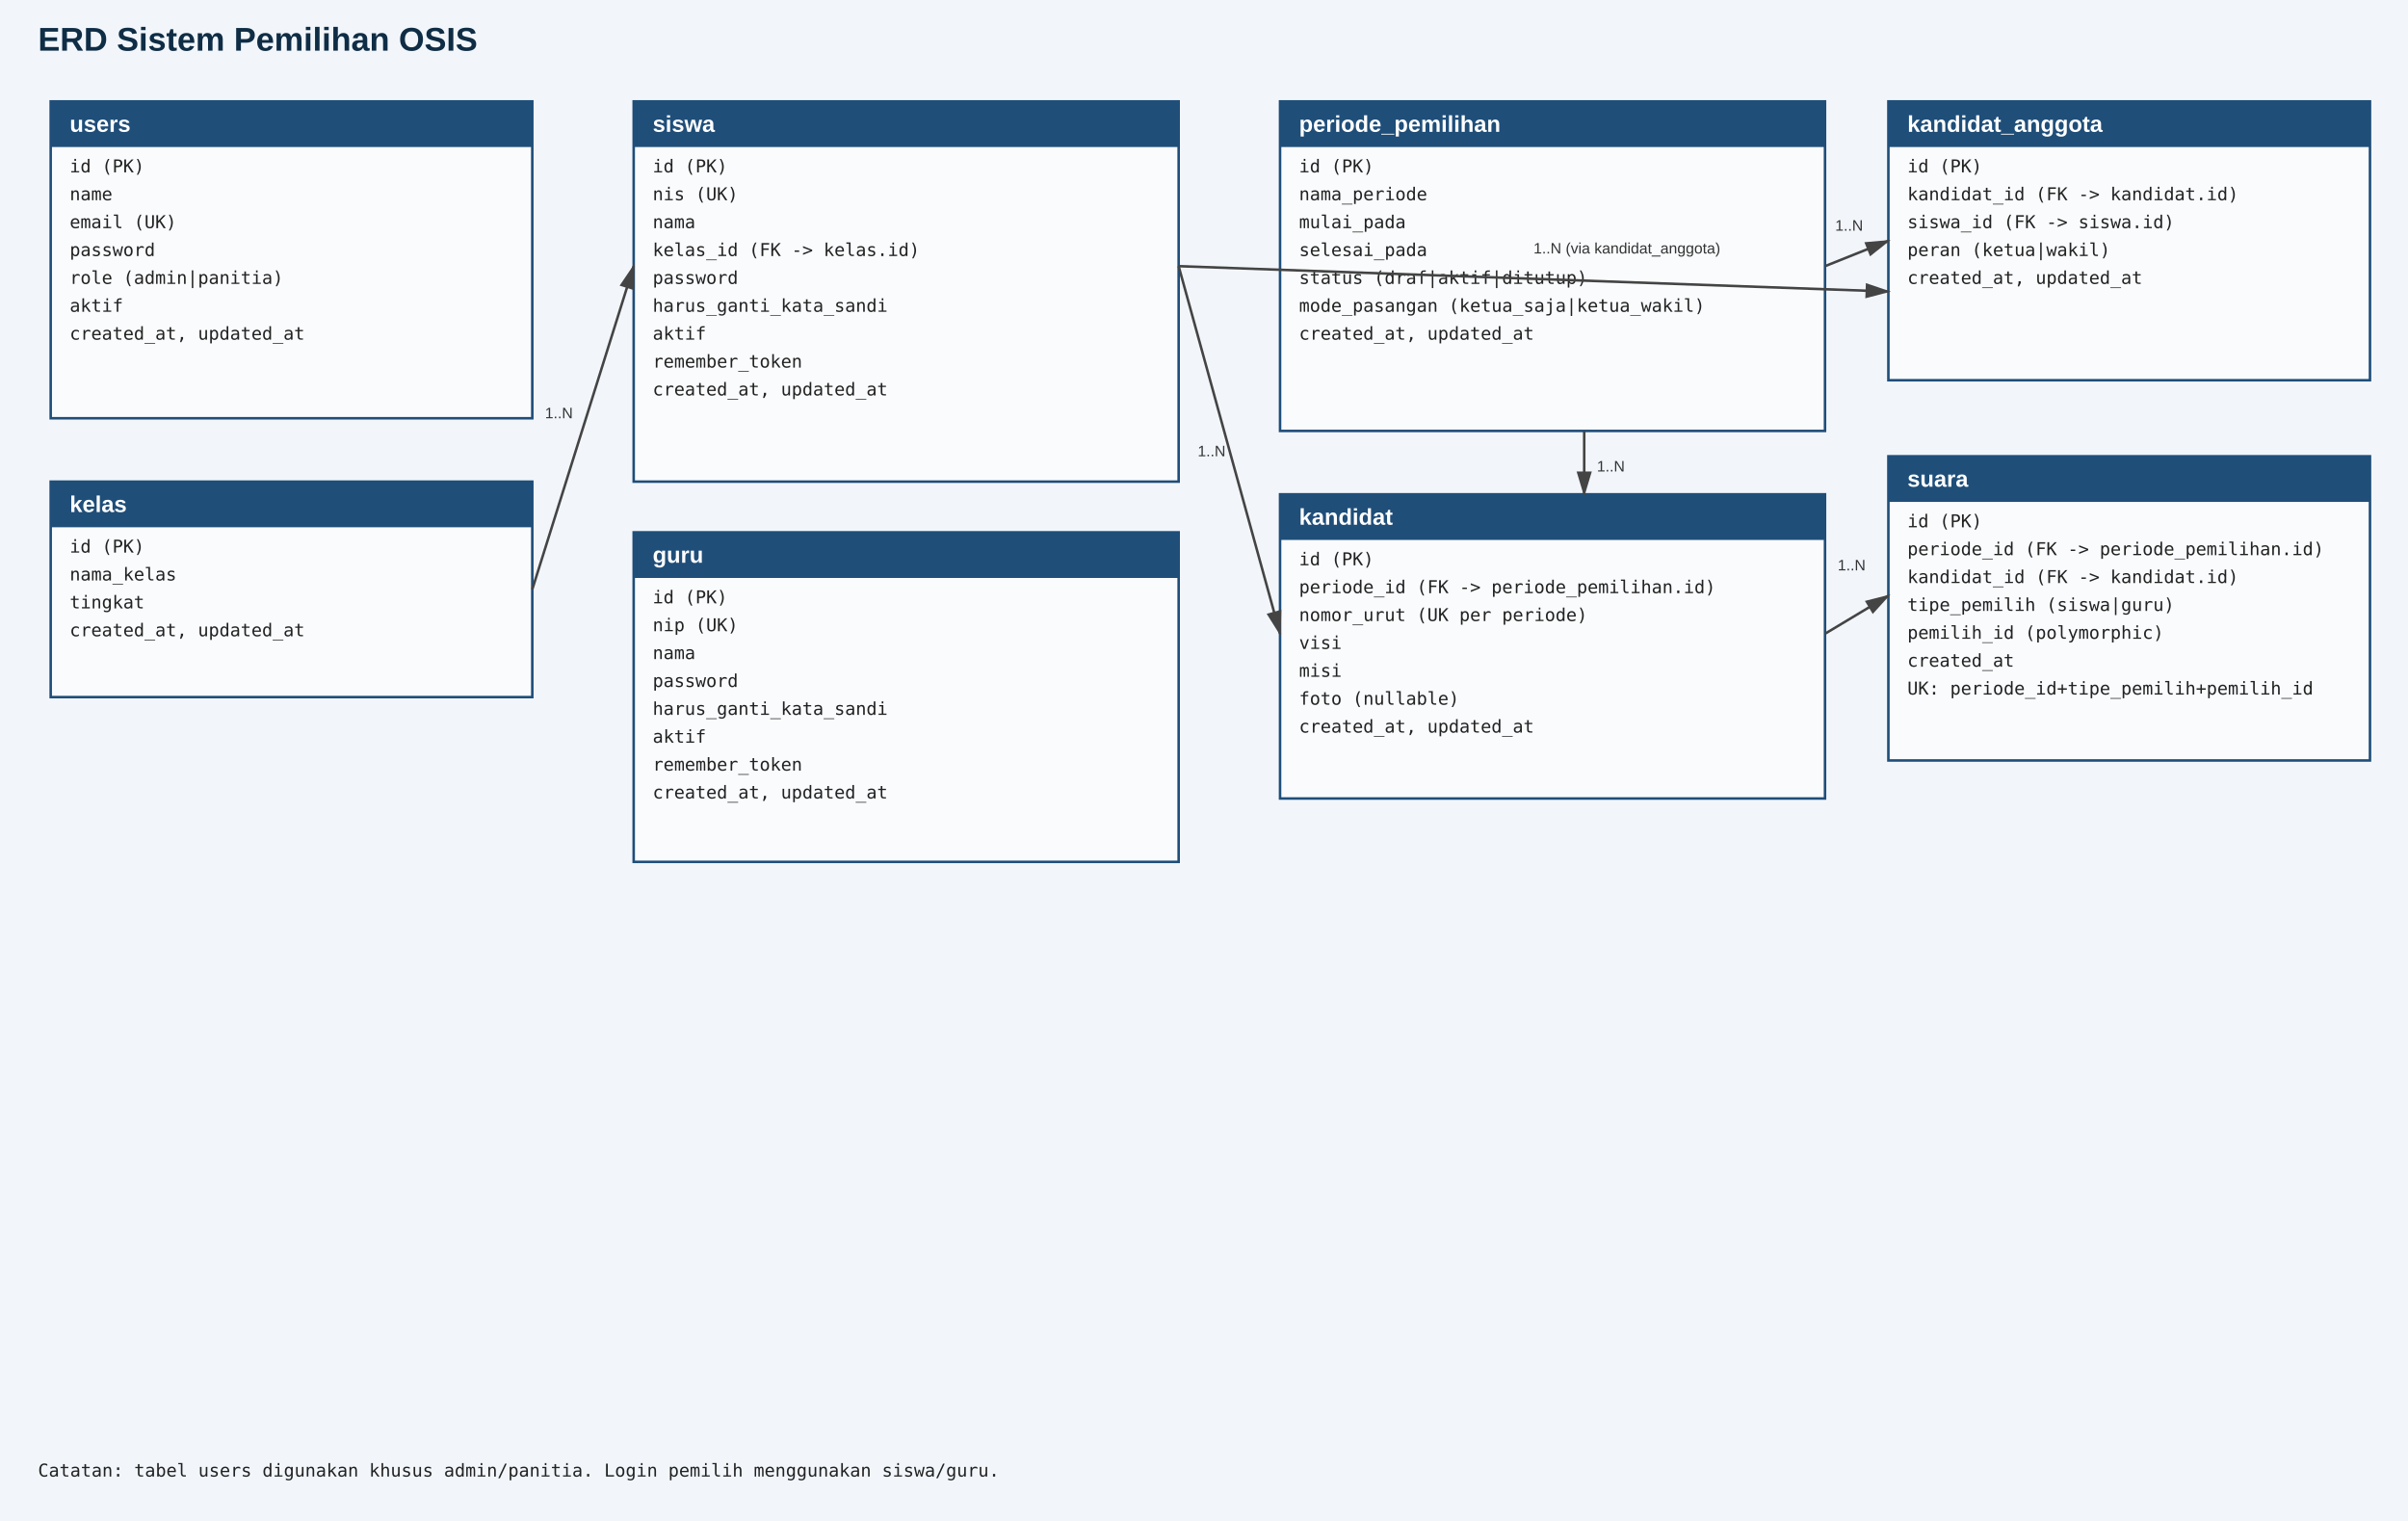
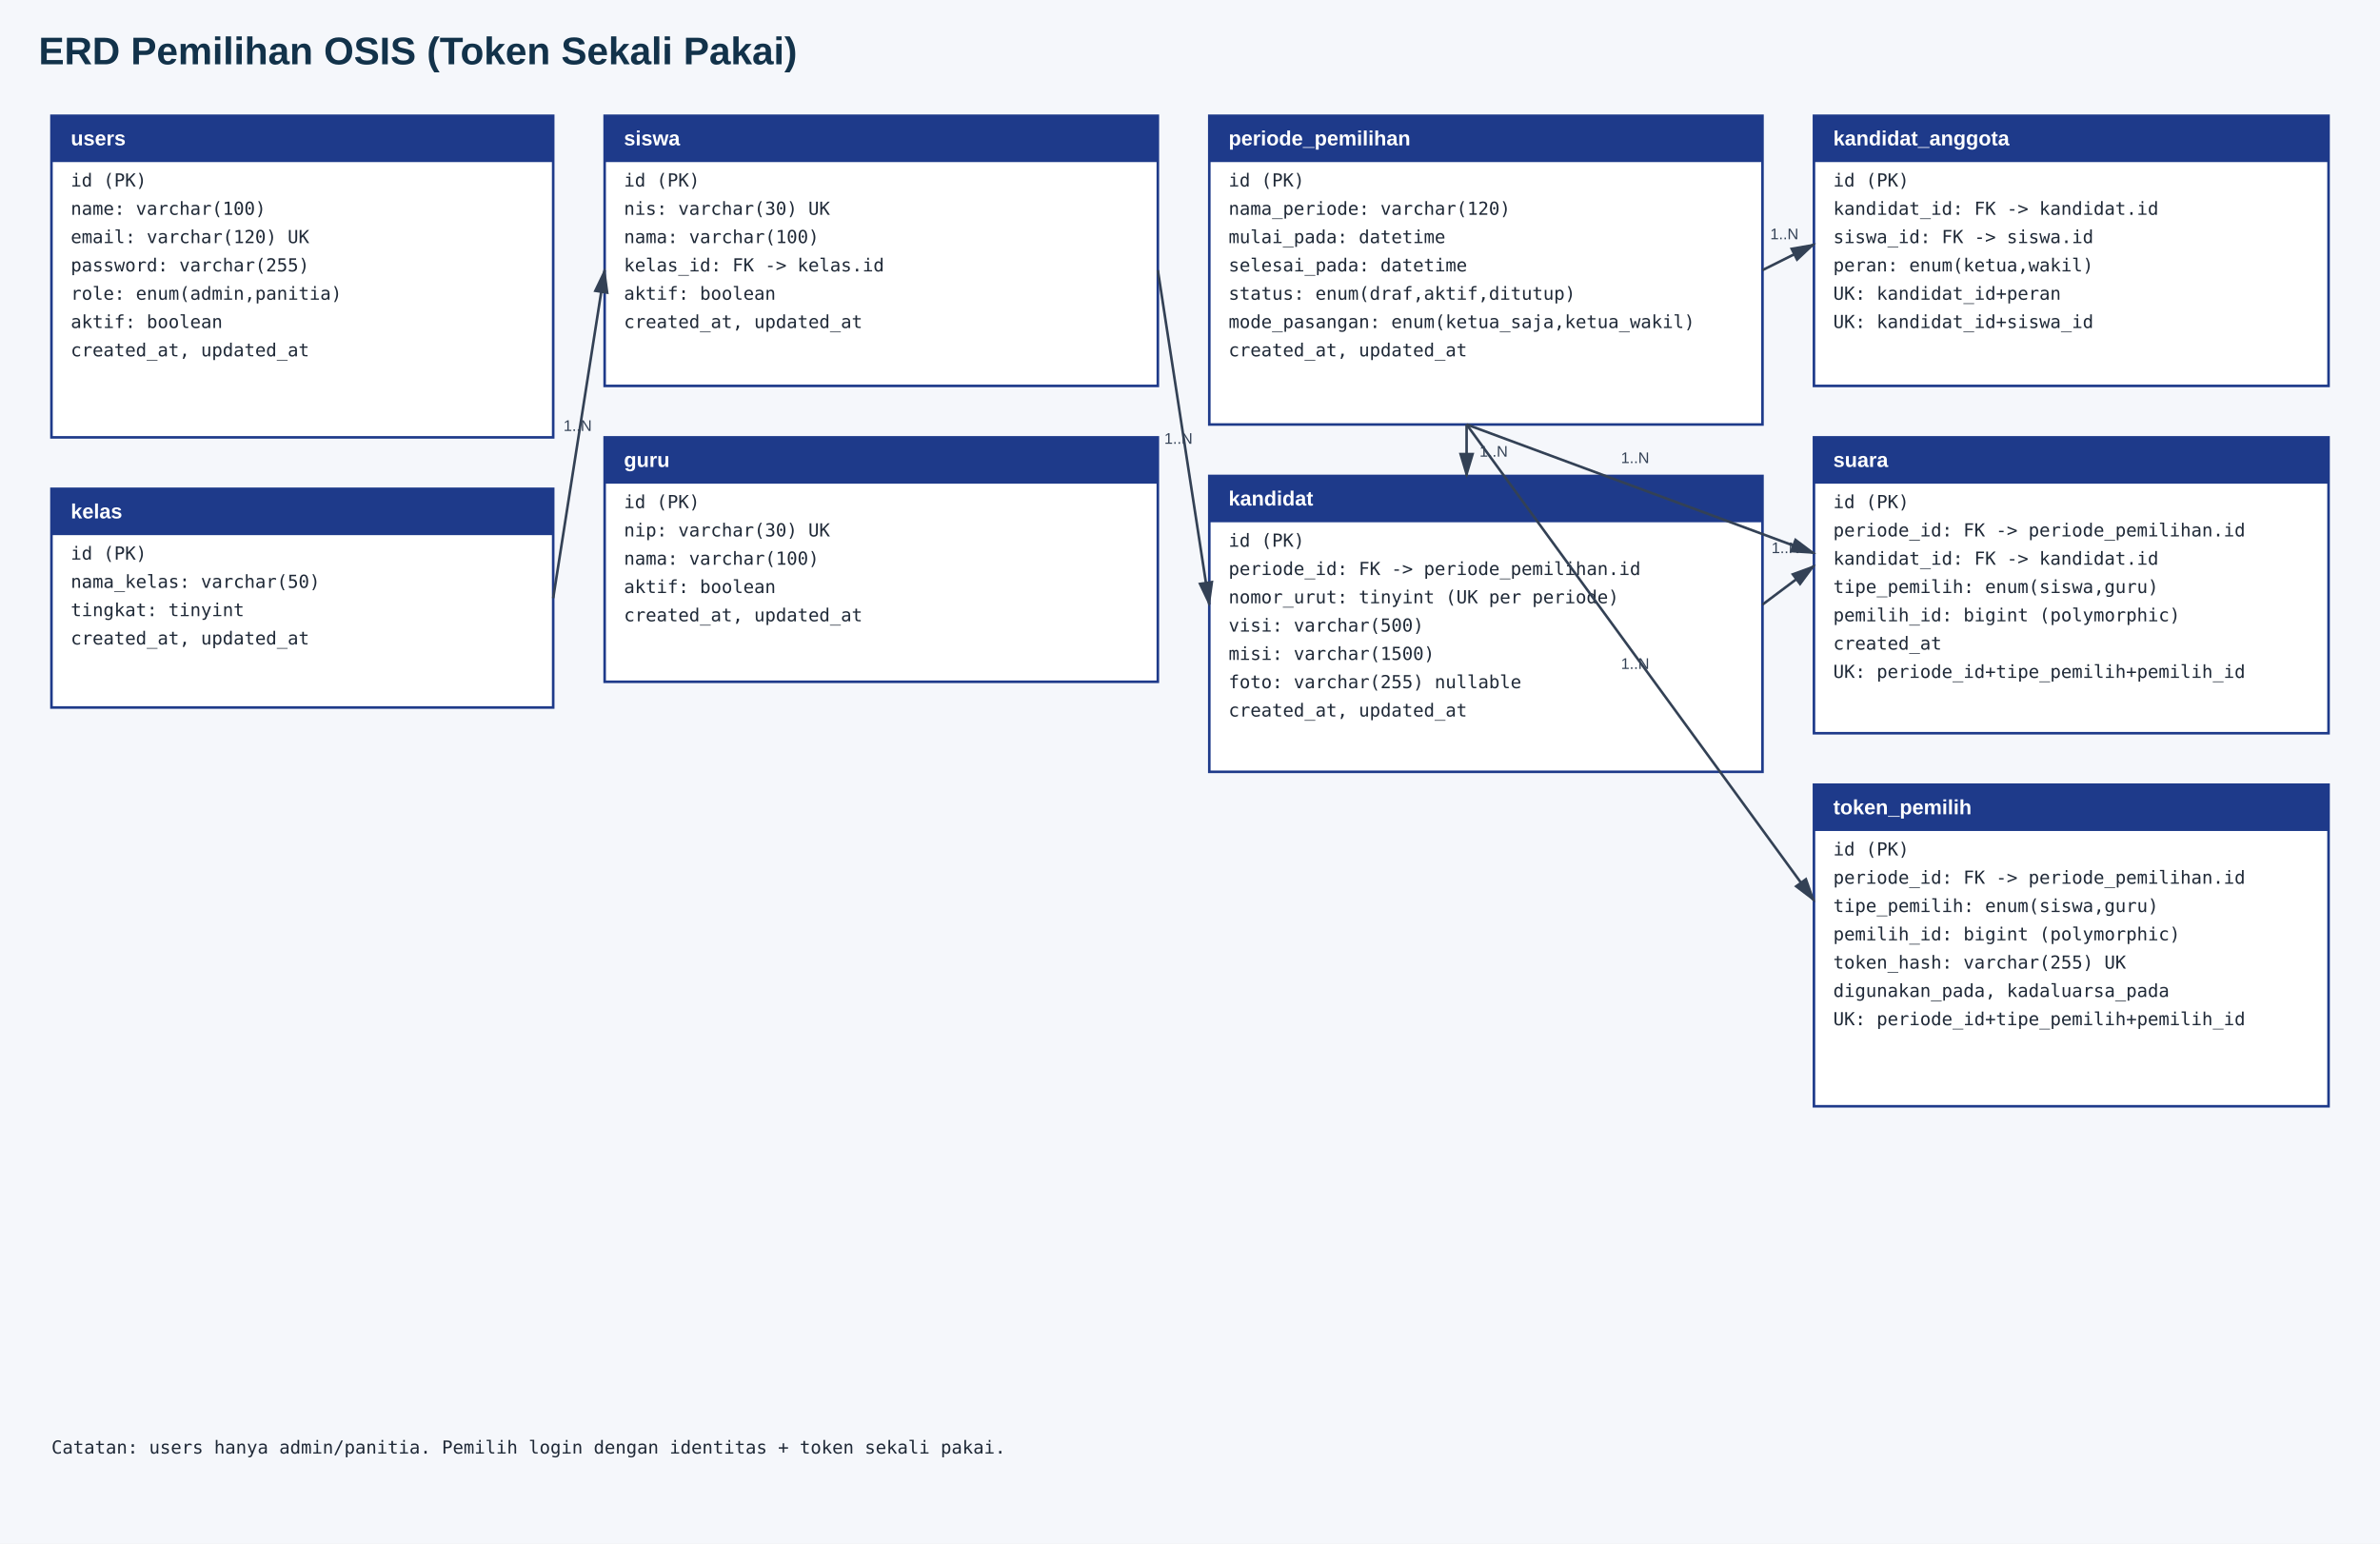
- <svg xmlns="http://www.w3.org/2000/svg" width="1900" height="1200" viewBox="0 0 1900 1200">
-   <style>
-     .title { font: 700 18px Arial, sans-serif; fill: #ffffff; }
-     .head { fill: #1f4e79; }
-     .box { fill: #f9fbfd; stroke: #1f4e79; stroke-width: 2; }
-     .txt { font: 14px Consolas, monospace; fill: #222; }
-     .rel { stroke: #444; stroke-width: 2; marker-end: url(#arrow); }
-     .reltext { font: 12px Arial, sans-serif; fill: #333; }
-     .canvas { fill: #f2f6fb; }
-   </style>
+ <svg xmlns="http://www.w3.org/2000/svg" width="1850" height="1200" viewBox="0 0 1850 1200">
  <defs>
-     <marker id="arrow" markerWidth="10" markerHeight="10" refX="9" refY="3" orient="auto" markerUnits="strokeWidth">
-       <path d="M0,0 L10,3 L0,6 z" fill="#444" />
+     <style>
+       .bg{fill:#f5f7fb}.title{font:700 30px Segoe UI,Arial;fill:#12324a}
+       .h{fill:#1e3a8a}.b{fill:#fff;stroke:#1e3a8a;stroke-width:2}.t{font:14px Consolas,monospace;fill:#1f2937}
+       .th{font:700 16px Segoe UI,Arial;fill:#fff}.r{stroke:#334155;stroke-width:2;marker-end:url(#m)}.rt{font:12px Segoe UI,Arial;fill:#334155}
+     </style>
+     <marker id="m" markerWidth="10" markerHeight="10" refX="9" refY="3" orient="auto">
+       <path d="M0,0 L10,3 L0,6 Z" fill="#334155" />
    </marker>
  </defs>
-   <rect x="0" y="0" width="1900" height="1200" class="canvas" />
-   <text x="30" y="40" style="font:700 26px Arial,sans-serif; fill:#0f2d45;">ERD Sistem Pemilihan OSIS</text>
-   <rect x="40" y="80" width="380" height="250" class="box" />
-   <rect x="40" y="80" width="380" height="36" class="head" />
-   <text x="55" y="104" class="title">users</text>
-   <text x="55" y="136" class="txt">id (PK)</text>
-   <text x="55" y="158" class="txt">name</text>
-   <text x="55" y="180" class="txt">email (UK)</text>
-   <text x="55" y="202" class="txt">password</text>
-   <text x="55" y="224" class="txt">role (admin|panitia)</text>
-   <text x="55" y="246" class="txt">aktif</text>
-   <text x="55" y="268" class="txt">created_at, updated_at</text>
-   <rect x="40" y="380" width="380" height="170" class="box" />
-   <rect x="40" y="380" width="380" height="36" class="head" />
-   <text x="55" y="404" class="title">kelas</text>
-   <text x="55" y="436" class="txt">id (PK)</text>
-   <text x="55" y="458" class="txt">nama_kelas</text>
-   <text x="55" y="480" class="txt">tingkat</text>
-   <text x="55" y="502" class="txt">created_at, updated_at</text>
-   <rect x="500" y="80" width="430" height="300" class="box" />
-   <rect x="500" y="80" width="430" height="36" class="head" />
-   <text x="515" y="104" class="title">siswa</text>
-   <text x="515" y="136" class="txt">id (PK)</text>
-   <text x="515" y="158" class="txt">nis (UK)</text>
-   <text x="515" y="180" class="txt">nama</text>
-   <text x="515" y="202" class="txt">kelas_id (FK -&gt; kelas.id)</text>
-   <text x="515" y="224" class="txt">password</text>
-   <text x="515" y="246" class="txt">harus_ganti_kata_sandi</text>
-   <text x="515" y="268" class="txt">aktif</text>
-   <text x="515" y="290" class="txt">remember_token</text>
-   <text x="515" y="312" class="txt">created_at, updated_at</text>
-   <rect x="500" y="420" width="430" height="260" class="box" />
-   <rect x="500" y="420" width="430" height="36" class="head" />
-   <text x="515" y="444" class="title">guru</text>
-   <text x="515" y="476" class="txt">id (PK)</text>
-   <text x="515" y="498" class="txt">nip (UK)</text>
-   <text x="515" y="520" class="txt">nama</text>
-   <text x="515" y="542" class="txt">password</text>
-   <text x="515" y="564" class="txt">harus_ganti_kata_sandi</text>
-   <text x="515" y="586" class="txt">aktif</text>
-   <text x="515" y="608" class="txt">remember_token</text>
-   <text x="515" y="630" class="txt">created_at, updated_at</text>
-   <rect x="1010" y="80" width="430" height="260" class="box" />
-   <rect x="1010" y="80" width="430" height="36" class="head" />
-   <text x="1025" y="104" class="title">periode_pemilihan</text>
-   <text x="1025" y="136" class="txt">id (PK)</text>
-   <text x="1025" y="158" class="txt">nama_periode</text>
-   <text x="1025" y="180" class="txt">mulai_pada</text>
-   <text x="1025" y="202" class="txt">selesai_pada</text>
-   <text x="1025" y="224" class="txt">status (draf|aktif|ditutup)</text>
-   <text x="1025" y="246" class="txt">mode_pasangan (ketua_saja|ketua_wakil)</text>
-   <text x="1025" y="268" class="txt">created_at, updated_at</text>
-   <rect x="1010" y="390" width="430" height="240" class="box" />
-   <rect x="1010" y="390" width="430" height="36" class="head" />
-   <text x="1025" y="414" class="title">kandidat</text>
-   <text x="1025" y="446" class="txt">id (PK)</text>
-   <text x="1025" y="468" class="txt">periode_id (FK -&gt; periode_pemilihan.id)</text>
-   <text x="1025" y="490" class="txt">nomor_urut (UK per periode)</text>
-   <text x="1025" y="512" class="txt">visi</text>
-   <text x="1025" y="534" class="txt">misi</text>
-   <text x="1025" y="556" class="txt">foto (nullable)</text>
-   <text x="1025" y="578" class="txt">created_at, updated_at</text>
-   <rect x="1490" y="80" width="380" height="220" class="box" />
-   <rect x="1490" y="80" width="380" height="36" class="head" />
-   <text x="1505" y="104" class="title">kandidat_anggota</text>
-   <text x="1505" y="136" class="txt">id (PK)</text>
-   <text x="1505" y="158" class="txt">kandidat_id (FK -&gt; kandidat.id)</text>
-   <text x="1505" y="180" class="txt">siswa_id (FK -&gt; siswa.id)</text>
-   <text x="1505" y="202" class="txt">peran (ketua|wakil)</text>
-   <text x="1505" y="224" class="txt">created_at, updated_at</text>
-   <rect x="1490" y="360" width="380" height="240" class="box" />
-   <rect x="1490" y="360" width="380" height="36" class="head" />
-   <text x="1505" y="384" class="title">suara</text>
-   <text x="1505" y="416" class="txt">id (PK)</text>
-   <text x="1505" y="438" class="txt">periode_id (FK -&gt; periode_pemilihan.id)</text>
-   <text x="1505" y="460" class="txt">kandidat_id (FK -&gt; kandidat.id)</text>
-   <text x="1505" y="482" class="txt">tipe_pemilih (siswa|guru)</text>
-   <text x="1505" y="504" class="txt">pemilih_id (polymorphic)</text>
-   <text x="1505" y="526" class="txt">created_at</text>
-   <text x="1505" y="548" class="txt">UK: periode_id+tipe_pemilih+pemilih_id</text>
-   <line x1="420" y1="465" x2="500" y2="210" class="rel" />
-   <text x="430" y="330" class="reltext">1..N</text>
-   <line x1="1440" y1="210" x2="1490" y2="190" class="rel" />
-   <text x="1448" y="182" class="reltext">1..N</text>
-   <line x1="930" y1="210" x2="1010" y2="500" class="rel" />
-   <text x="945" y="360" class="reltext">1..N</text>
-   <line x1="1440" y1="500" x2="1490" y2="470" class="rel" />
-   <text x="1450" y="450" class="reltext">1..N</text>
-   <line x1="1250" y1="340" x2="1250" y2="390" class="rel" />
-   <text x="1260" y="372" class="reltext">1..N</text>
-   <line x1="930" y1="210" x2="1490" y2="230" class="rel" />
-   <text x="1210" y="200" class="reltext">1..N (via kandidat_anggota)</text>
-   <text x="30" y="1165" class="txt">Catatan: tabel users digunakan khusus admin/panitia. Login pemilih menggunakan siswa/guru.</text>
+   <rect class="bg" x="0" y="0" width="1850" height="1200" />
+   <text class="title" x="30" y="50">ERD Pemilihan OSIS (Token Sekali Pakai)</text>
+   <rect class="b" x="40" y="90" width="390" height="250" />
+   <rect class="h" x="40" y="90" width="390" height="36" />
+   <text class="th" x="55" y="113">users</text>
+   <text class="t" x="55" y="145">id (PK)</text>
+   <text class="t" x="55" y="167">name: varchar(100)</text>
+   <text class="t" x="55" y="189">email: varchar(120) UK</text>
+   <text class="t" x="55" y="211">password: varchar(255)</text>
+   <text class="t" x="55" y="233">role: enum(admin,panitia)</text>
+   <text class="t" x="55" y="255">aktif: boolean</text>
+   <text class="t" x="55" y="277">created_at, updated_at</text>
+   <rect class="b" x="40" y="380" width="390" height="170" />
+   <rect class="h" x="40" y="380" width="390" height="36" />
+   <text class="th" x="55" y="403">kelas</text>
+   <text class="t" x="55" y="435">id (PK)</text>
+   <text class="t" x="55" y="457">nama_kelas: varchar(50)</text>
+   <text class="t" x="55" y="479">tingkat: tinyint</text>
+   <text class="t" x="55" y="501">created_at, updated_at</text>
+   <rect class="b" x="470" y="90" width="430" height="210" />
+   <rect class="h" x="470" y="90" width="430" height="36" />
+   <text class="th" x="485" y="113">siswa</text>
+   <text class="t" x="485" y="145">id (PK)</text>
+   <text class="t" x="485" y="167">nis: varchar(30) UK</text>
+   <text class="t" x="485" y="189">nama: varchar(100)</text>
+   <text class="t" x="485" y="211">kelas_id: FK -&gt; kelas.id</text>
+   <text class="t" x="485" y="233">aktif: boolean</text>
+   <text class="t" x="485" y="255">created_at, updated_at</text>
+   <rect class="b" x="470" y="340" width="430" height="190" />
+   <rect class="h" x="470" y="340" width="430" height="36" />
+   <text class="th" x="485" y="363">guru</text>
+   <text class="t" x="485" y="395">id (PK)</text>
+   <text class="t" x="485" y="417">nip: varchar(30) UK</text>
+   <text class="t" x="485" y="439">nama: varchar(100)</text>
+   <text class="t" x="485" y="461">aktif: boolean</text>
+   <text class="t" x="485" y="483">created_at, updated_at</text>
+   <rect class="b" x="940" y="90" width="430" height="240" />
+   <rect class="h" x="940" y="90" width="430" height="36" />
+   <text class="th" x="955" y="113">periode_pemilihan</text>
+   <text class="t" x="955" y="145">id (PK)</text>
+   <text class="t" x="955" y="167">nama_periode: varchar(120)</text>
+   <text class="t" x="955" y="189">mulai_pada: datetime</text>
+   <text class="t" x="955" y="211">selesai_pada: datetime</text>
+   <text class="t" x="955" y="233">status: enum(draf,aktif,ditutup)</text>
+   <text class="t" x="955" y="255">mode_pasangan: enum(ketua_saja,ketua_wakil)</text>
+   <text class="t" x="955" y="277">created_at, updated_at</text>
+   <rect class="b" x="940" y="370" width="430" height="230" />
+   <rect class="h" x="940" y="370" width="430" height="36" />
+   <text class="th" x="955" y="393">kandidat</text>
+   <text class="t" x="955" y="425">id (PK)</text>
+   <text class="t" x="955" y="447">periode_id: FK -&gt; periode_pemilihan.id</text>
+   <text class="t" x="955" y="469">nomor_urut: tinyint (UK per periode)</text>
+   <text class="t" x="955" y="491">visi: varchar(500)</text>
+   <text class="t" x="955" y="513">misi: varchar(1500)</text>
+   <text class="t" x="955" y="535">foto: varchar(255) nullable</text>
+   <text class="t" x="955" y="557">created_at, updated_at</text>
+   <rect class="b" x="1410" y="90" width="400" height="210" />
+   <rect class="h" x="1410" y="90" width="400" height="36" />
+   <text class="th" x="1425" y="113">kandidat_anggota</text>
+   <text class="t" x="1425" y="145">id (PK)</text>
+   <text class="t" x="1425" y="167">kandidat_id: FK -&gt; kandidat.id</text>
+   <text class="t" x="1425" y="189">siswa_id: FK -&gt; siswa.id</text>
+   <text class="t" x="1425" y="211">peran: enum(ketua,wakil)</text>
+   <text class="t" x="1425" y="233">UK: kandidat_id+peran</text>
+   <text class="t" x="1425" y="255">UK: kandidat_id+siswa_id</text>
+   <rect class="b" x="1410" y="340" width="400" height="230" />
+   <rect class="h" x="1410" y="340" width="400" height="36" />
+   <text class="th" x="1425" y="363">suara</text>
+   <text class="t" x="1425" y="395">id (PK)</text>
+   <text class="t" x="1425" y="417">periode_id: FK -&gt; periode_pemilihan.id</text>
+   <text class="t" x="1425" y="439">kandidat_id: FK -&gt; kandidat.id</text>
+   <text class="t" x="1425" y="461">tipe_pemilih: enum(siswa,guru)</text>
+   <text class="t" x="1425" y="483">pemilih_id: bigint (polymorphic)</text>
+   <text class="t" x="1425" y="505">created_at</text>
+   <text class="t" x="1425" y="527">UK: periode_id+tipe_pemilih+pemilih_id</text>
+   <rect class="b" x="1410" y="610" width="400" height="250" />
+   <rect class="h" x="1410" y="610" width="400" height="36" />
+   <text class="th" x="1425" y="633">token_pemilih</text>
+   <text class="t" x="1425" y="665">id (PK)</text>
+   <text class="t" x="1425" y="687">periode_id: FK -&gt; periode_pemilihan.id</text>
+   <text class="t" x="1425" y="709">tipe_pemilih: enum(siswa,guru)</text>
+   <text class="t" x="1425" y="731">pemilih_id: bigint (polymorphic)</text>
+   <text class="t" x="1425" y="753">token_hash: varchar(255) UK</text>
+   <text class="t" x="1425" y="775">digunakan_pada, kadaluarsa_pada</text>
+   <text class="t" x="1425" y="797">UK: periode_id+tipe_pemilih+pemilih_id</text>
+   <line class="r" x1="430" y1="465" x2="470" y2="210" />
+   <text class="rt" x="438" y="335">1..N</text>
+   <line class="r" x1="1370" y1="210" x2="1410" y2="190" />
+   <text class="rt" x="1376" y="186">1..N</text>
+   <line class="r" x1="900" y1="210" x2="940" y2="470" />
+   <text class="rt" x="905" y="345">1..N</text>
+   <line class="r" x1="1370" y1="470" x2="1410" y2="440" />
+   <text class="rt" x="1377" y="430">1..N</text>
+   <line class="r" x1="1140" y1="330" x2="1140" y2="370" />
+   <text class="rt" x="1150" y="355">1..N</text>
+   <line class="r" x1="1140" y1="330" x2="1410" y2="430" />
+   <text class="rt" x="1260" y="360">1..N</text>
+   <line class="r" x1="1140" y1="330" x2="1410" y2="700" />
+   <text class="rt" x="1260" y="520">1..N</text>
+   <text class="t" x="40" y="1130">Catatan: users hanya admin/panitia. Pemilih login dengan identitas + token sekali pakai.</text>
</svg>
